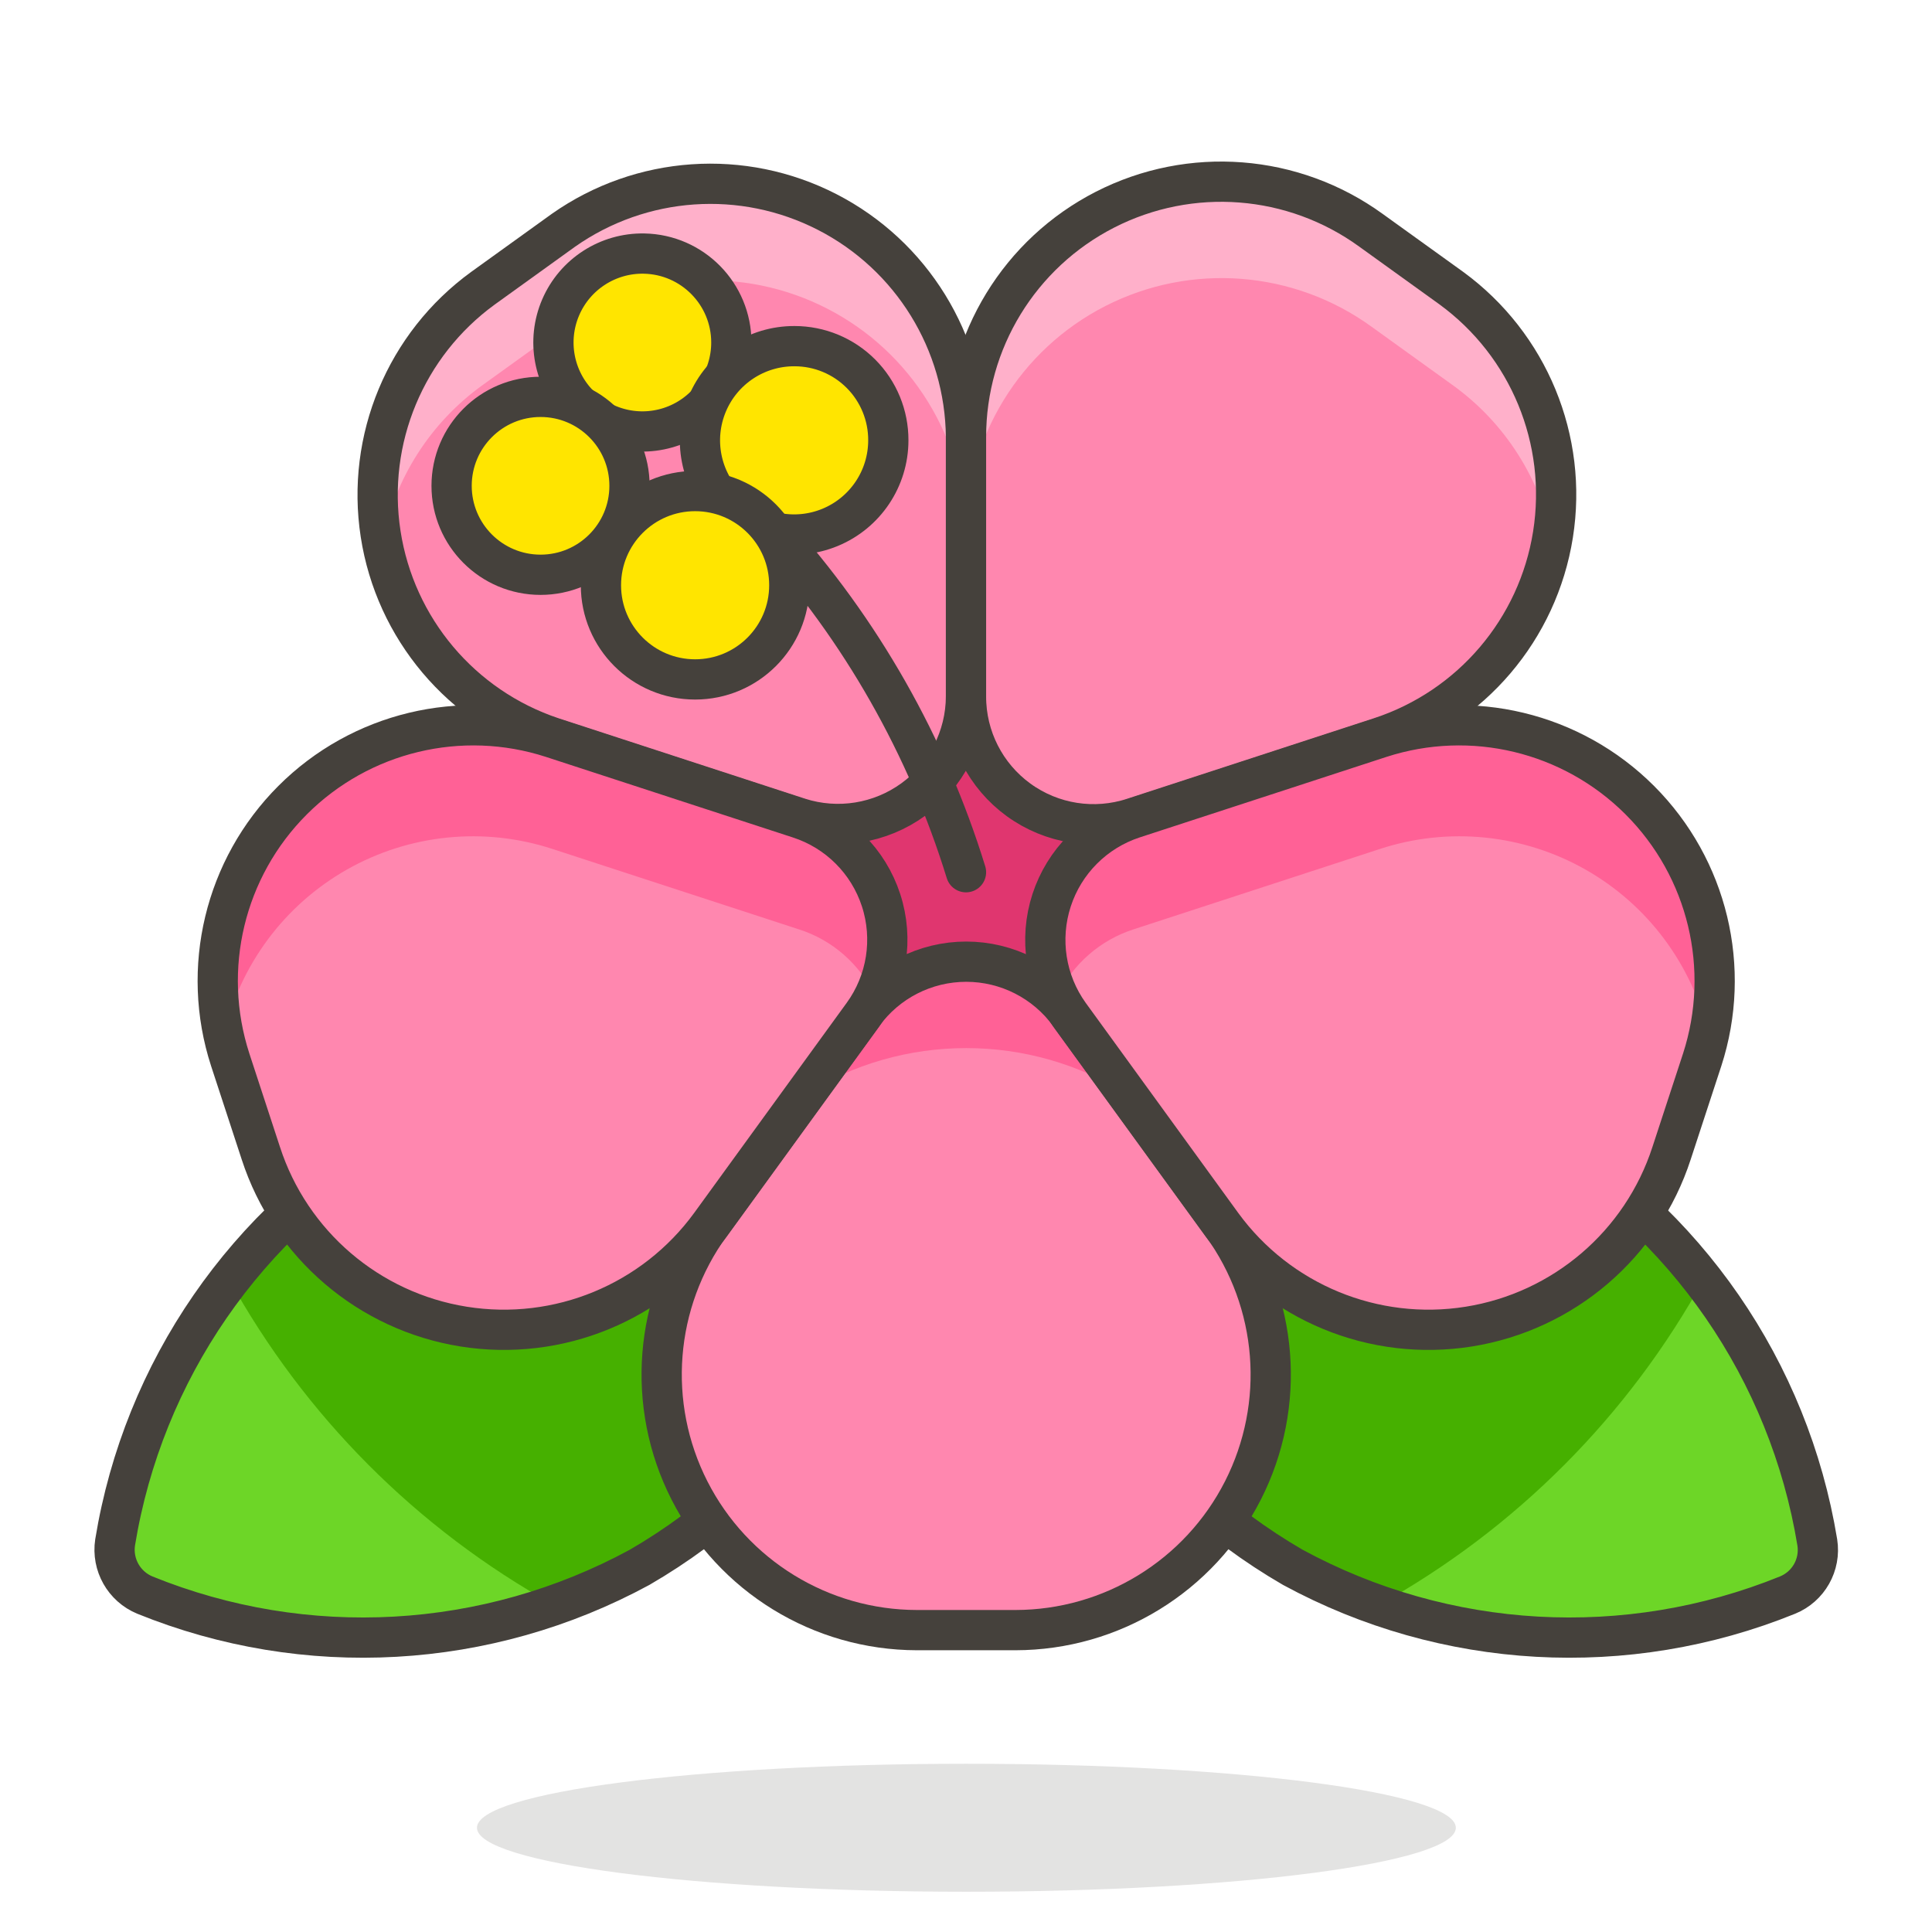
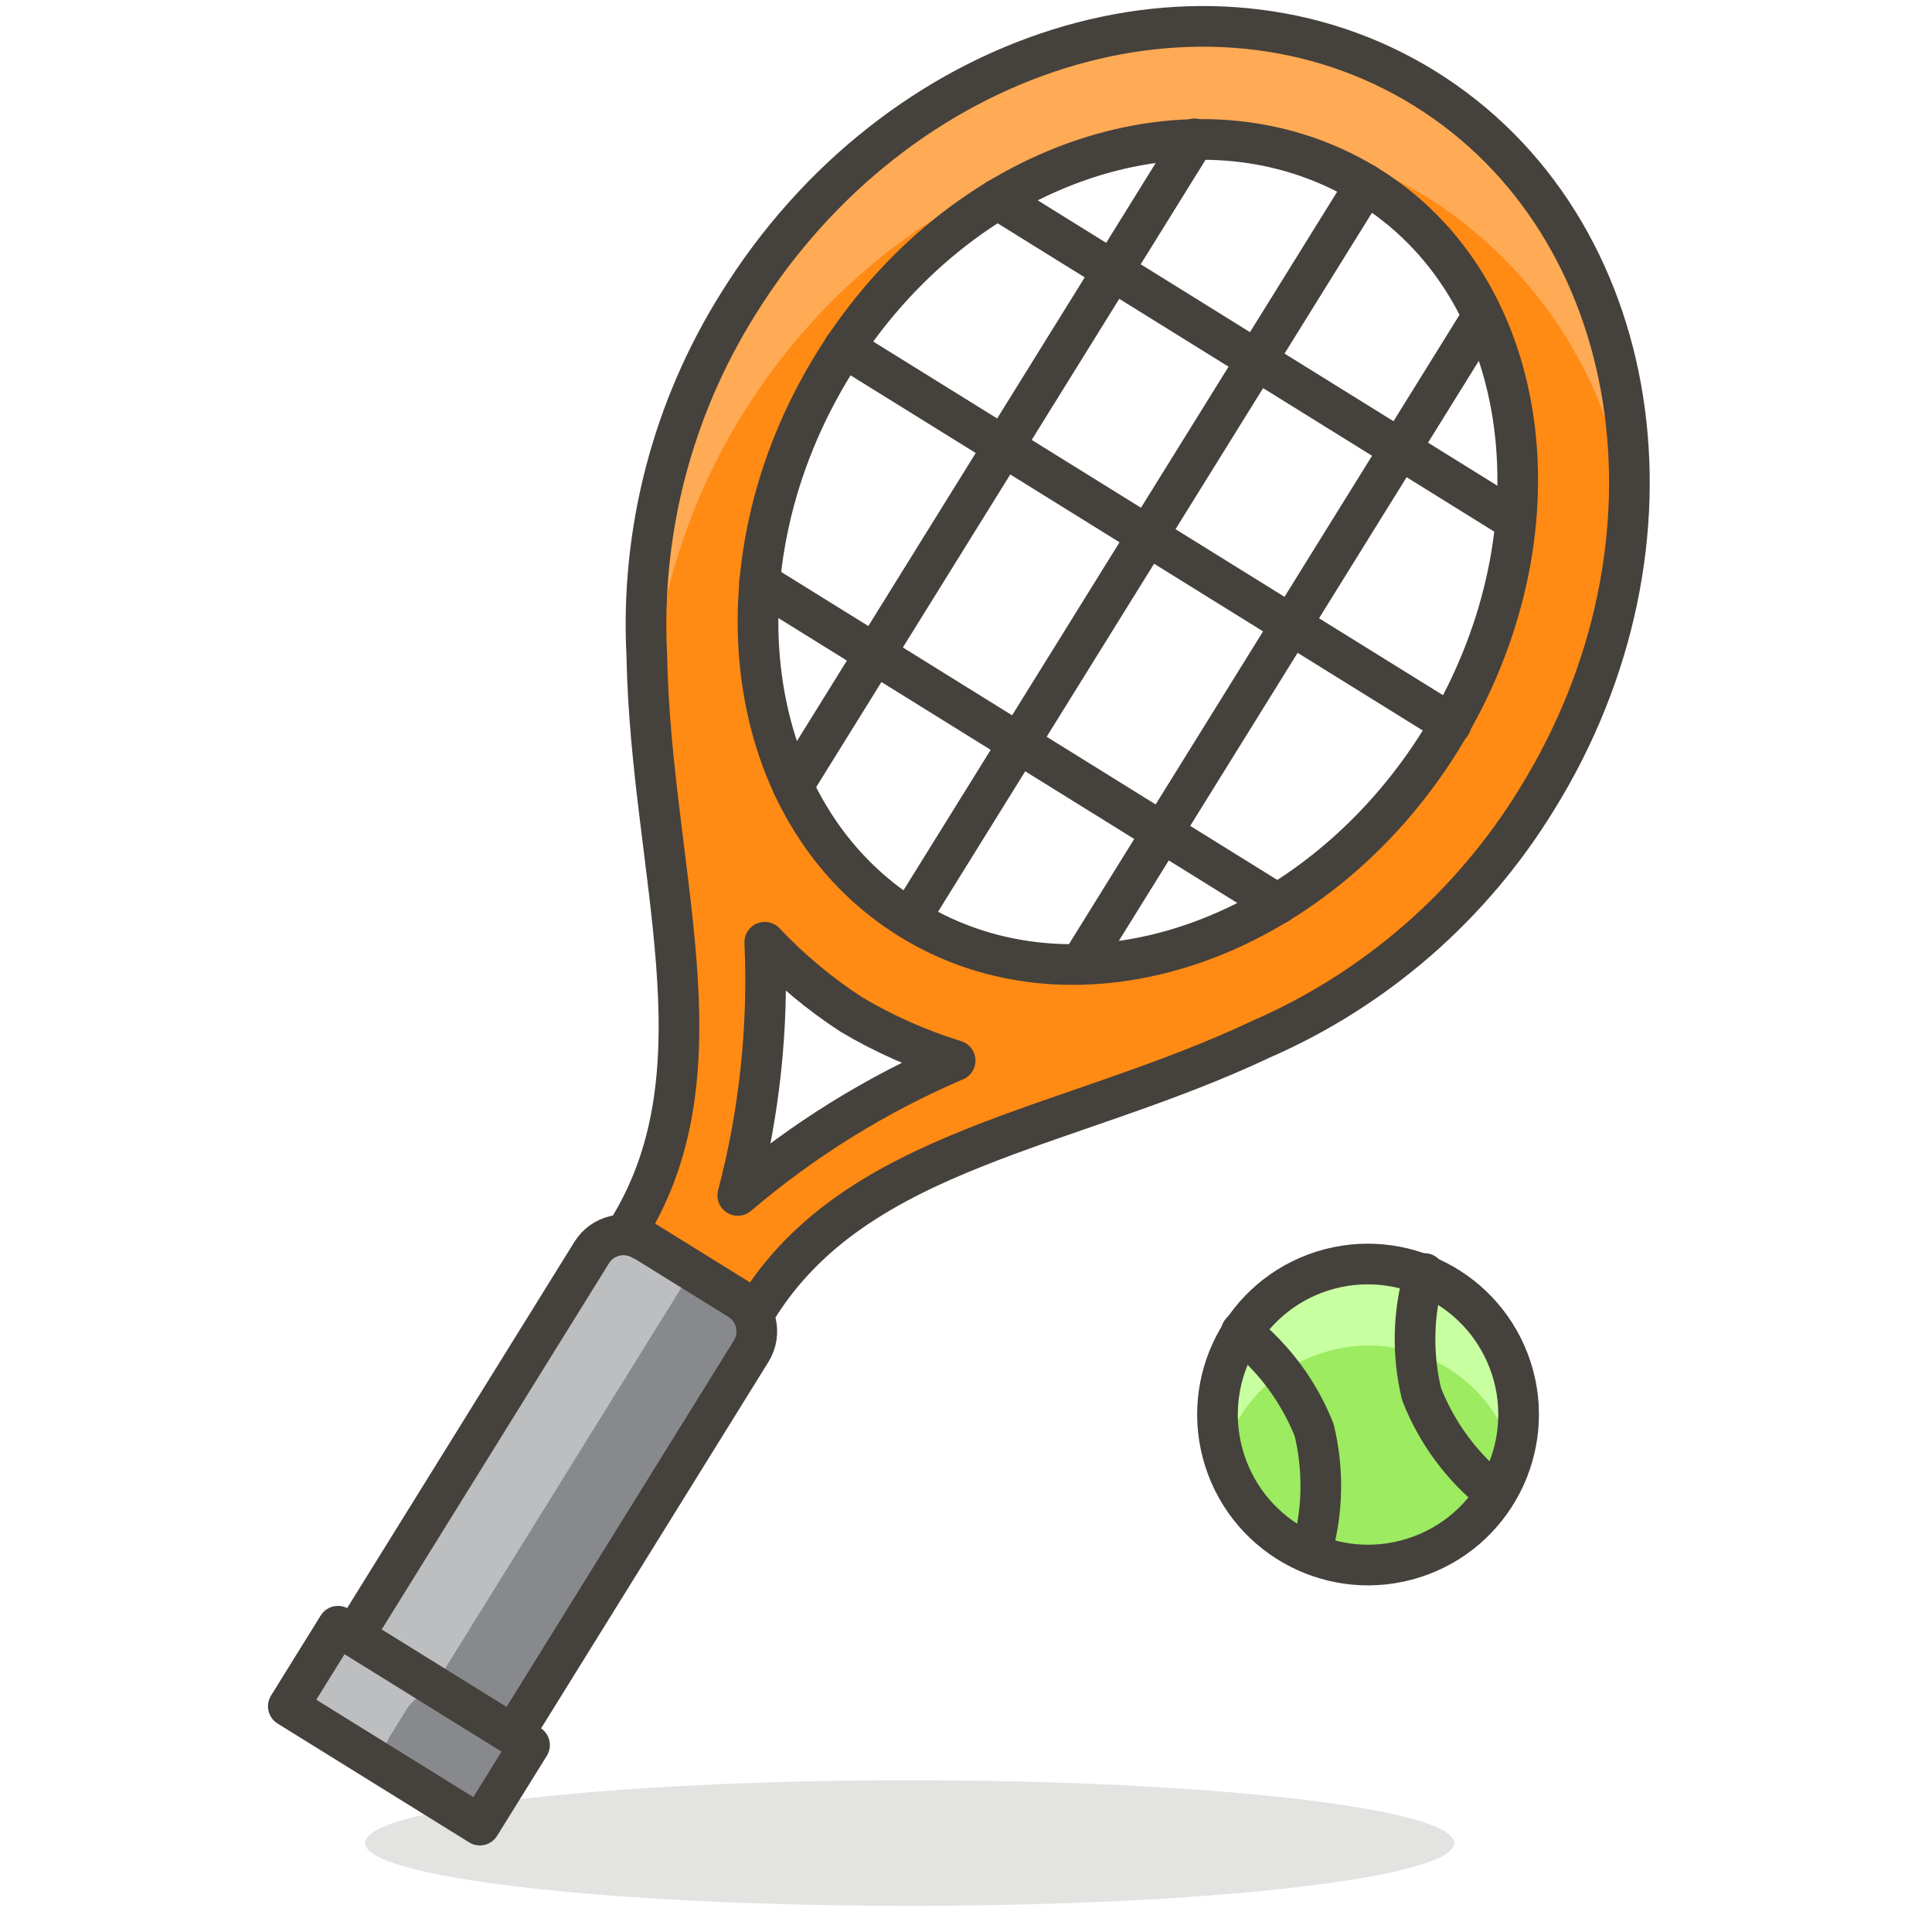
<svg xmlns="http://www.w3.org/2000/svg" width="48" height="48" viewBox="0 0 48 48">
-   <path fill="#6dd627" d="M15.89 38.94a14.41 14.41 0 0 1-12.29.69a1.22 1.22 0 0 1-.74-1.31a14.42 14.42 0 0 1 7-10.15a14.41 14.41 0 0 1 12.29-.69a1.24 1.24 0 0 1 .74 1.31a14.42 14.42 0 0 1-7 10.15" />
-   <path fill="#46b000" d="M22.86 28.78a14.47 14.47 0 0 1-7 10.16a13.4 13.4 0 0 1-2.09.94a20.7 20.7 0 0 1-8.09-8.12a13.4 13.4 0 0 1 4.1-3.59a14.43 14.43 0 0 1 12.3-.7a1.24 1.24 0 0 1 .78 1.31" />
-   <path fill="none" stroke="#45413c" stroke-linecap="round" stroke-linejoin="round" d="M15.89 38.94a14.41 14.41 0 0 1-12.29.69a1.22 1.22 0 0 1-.74-1.31a14.42 14.42 0 0 1 7-10.15a14.41 14.41 0 0 1 12.29-.69a1.24 1.24 0 0 1 .74 1.31a14.42 14.42 0 0 1-7 10.15" stroke-width="1" />
-   <path fill="#6dd627" d="M32.12 38.94a14.41 14.41 0 0 0 12.29.69a1.21 1.21 0 0 0 .74-1.31a14.44 14.44 0 0 0-7-10.15a14.43 14.43 0 0 0-12.3-.69a1.22 1.22 0 0 0-.73 1.31a14.41 14.41 0 0 0 7 10.15" />
-   <path fill="#46b000" d="M25.16 28.78a14.43 14.43 0 0 0 7 10.16a13.4 13.4 0 0 0 2.09.94a20.7 20.7 0 0 0 8.09-8.12a13.3 13.3 0 0 0-4.1-3.59a14.41 14.41 0 0 0-12.29-.7a1.22 1.22 0 0 0-.79 1.31" />
-   <path fill="none" stroke="#45413c" stroke-linecap="round" stroke-linejoin="round" d="M32.12 38.94a14.41 14.41 0 0 0 12.29.69a1.21 1.21 0 0 0 .74-1.31a14.44 14.44 0 0 0-7-10.15a14.43 14.43 0 0 0-12.3-.69a1.22 1.22 0 0 0-.73 1.31a14.41 14.41 0 0 0 7 10.15" stroke-width="1" />
-   <path fill="#e0366f" stroke="#45413c" stroke-linecap="round" stroke-linejoin="round" d="m21.36 25.3l-1.63-5.02l4.27-3.1l4.27 3.1l-1.63 5.02z" stroke-width="1" />
-   <path fill="#45413c" d="M11.85 45.41a12.16 1.59 0 1 0 24.32 0a12.16 1.59 0 1 0-24.32 0" opacity="0.15" />
-   <path fill="#ff87af" d="m19.85 20.32l-6.13-2A6.35 6.35 0 0 1 12 7.16l2-1.44a6.35 6.35 0 0 1 10 5.14v6.44a3.18 3.18 0 0 1-4.15 3.02" />
-   <path fill="#ffb0ca" d="M13.93 5.72L12 7.16a6.27 6.27 0 0 0-2.5 6.32A6.24 6.24 0 0 1 12 9.56l2-1.44a6.35 6.35 0 0 1 10 5.14v-2.4a6.34 6.34 0 0 0-10.07-5.14" />
-   <path fill="none" stroke="#45413c" stroke-linecap="round" stroke-linejoin="round" d="m19.85 20.32l-6.13-2A6.35 6.35 0 0 1 12 7.16l2-1.44a6.35 6.35 0 0 1 10 5.14v6.44a3.18 3.18 0 0 1-4.15 3.02" stroke-width="1" />
-   <path fill="#ff87af" d="m28.16 20.32l6.13-2a6.35 6.35 0 0 0 1.77-11.16l-2-1.44A6.34 6.34 0 0 0 24 10.86v6.44a3.17 3.17 0 0 0 4.16 3.02" />
-   <path fill="#ffb0ca" d="m34.08 5.72l2 1.44a6.27 6.27 0 0 1 2.5 6.32a6.24 6.24 0 0 0-2.5-3.92l-2-1.44A6.35 6.35 0 0 0 24 13.26v-2.4a6.34 6.34 0 0 1 10.08-5.14" />
-   <path fill="none" stroke="#45413c" stroke-linecap="round" stroke-linejoin="round" d="m28.16 20.32l6.13-2a6.35 6.35 0 0 0 1.77-11.16l-2-1.44A6.34 6.34 0 0 0 24 10.86v6.44a3.17 3.17 0 0 0 4.16 3.02" stroke-width="1" />
-   <path fill="#ff87af" d="m26.57 25.2l3.79 5.22a6.35 6.35 0 0 1-5.13 10.08h-2.45a6.35 6.35 0 0 1-5.13-10.08l3.79-5.22a3.17 3.17 0 0 1 5.13 0" />
-   <path fill="#ff6196" d="M26.57 25.2a3.18 3.18 0 0 0-5.13 0l-1.46 2a7.56 7.56 0 0 1 8.05 0Z" />
-   <path fill="none" stroke="#45413c" stroke-linecap="round" stroke-linejoin="round" d="m26.57 25.2l3.79 5.22a6.35 6.35 0 0 1-5.13 10.08h-2.45a6.35 6.35 0 0 1-5.13-10.08l3.79-5.22a3.17 3.17 0 0 1 5.13 0" stroke-width="1" />
-   <path fill="#ff87af" d="m6.48 28.65l-.76-2.32a6.35 6.35 0 0 1 8-8l6.13 2a3.17 3.17 0 0 1 1.59 4.88l-3.79 5.22a6.35 6.35 0 0 1-11.17-1.78" />
-   <path fill="#ff6196" d="m13.72 21.09l6.13 2a3.14 3.14 0 0 1 1.88 1.64a3.18 3.18 0 0 0-1.88-4.4l-6.13-2a6.34 6.34 0 0 0-8.16 7.39a6.35 6.35 0 0 1 8.16-4.63" />
-   <path fill="none" stroke="#45413c" stroke-linecap="round" stroke-linejoin="round" d="m6.48 28.65l-.76-2.32a6.35 6.35 0 0 1 8-8l6.13 2a3.17 3.17 0 0 1 1.59 4.88l-3.79 5.22a6.35 6.35 0 0 1-11.17-1.78" stroke-width="1" />
-   <path fill="#ff87af" d="m41.53 28.65l.76-2.32a6.35 6.35 0 0 0-8-8l-6.13 2a3.18 3.18 0 0 0-1.59 4.88l3.79 5.22a6.35 6.35 0 0 0 11.17-1.78" />
-   <path fill="#ff6196" d="m34.29 21.09l-6.13 2a3.17 3.17 0 0 0-1.88 1.64a3.18 3.18 0 0 1 1.88-4.4l6.13-2a6.34 6.34 0 0 1 8.16 7.39a6.35 6.35 0 0 0-8.16-4.63" />
-   <path fill="none" stroke="#45413c" stroke-linecap="round" stroke-linejoin="round" d="m41.53 28.65l.76-2.32a6.35 6.35 0 0 0-8-8l-6.13 2a3.18 3.18 0 0 0-1.59 4.88l3.79 5.22a6.35 6.35 0 0 0 11.17-1.78M24 21.67a22.5 22.5 0 0 0-4.81-8.46" stroke-width="1" />
-   <path fill="#ffe500" stroke="#45413c" stroke-linecap="round" stroke-linejoin="round" d="M18.17 8.51A2.21 2.21 0 1 1 16 6.3a2.21 2.21 0 0 1 2.17 2.21" stroke-width="1" />
-   <path fill="#ffe500" stroke="#45413c" stroke-linecap="round" stroke-linejoin="round" d="M22.07 10.94a2.34 2.34 0 1 1-2.33-2.34a2.33 2.33 0 0 1 2.33 2.34m-6.43 1.13a2.21 2.21 0 1 1-2.21-2.21a2.21 2.21 0 0 1 2.21 2.21" stroke-width="1" />
-   <path fill="#ffe500" stroke="#45413c" stroke-linecap="round" stroke-linejoin="round" d="M19.61 14.54a2.34 2.34 0 1 1-2.34-2.34a2.34 2.34 0 0 1 2.34 2.34" stroke-width="1" />
+   <path fill="#45413c" d="M9.07 45.79a13.53 1.56 0 1 0 27.06 0a13.53 1.56 0 1 0-27.06 0" opacity="0.15" />
+   <path fill="#ff8a14" d="M38.18 19.86c3.94-6.35 2.7-14.26-2.78-17.66s-13.12-1-17.06 5.35a15 15 0 0 0-2.27 8.75c.1 5.35 2 10.21-.44 14.21l-1.76 2.84l3.17 2l1.77-2.84c2.48-4 7.7-4.41 12.54-6.7a15.1 15.1 0 0 0 6.83-5.95M18.33 29.7a21 21 0 0 0 .67-6.29a11.8 11.8 0 0 0 2.16 1.8a12 12 0 0 0 2.57 1.14a21.2 21.2 0 0 0-5.4 3.35m4.27-6.87c-4.17-2.58-5-8.76-1.88-13.8s9-7 13.21-4.45s5 8.76 1.87 13.8s-9.04 7.04-13.2 4.45" />
+   <path fill="#ffaa54" d="M18.45 10.29C22.4 3.93 30 1.54 35.52 4.94a10.89 10.89 0 0 1 4.94 7.86A11.4 11.4 0 0 0 35.4 2.2c-5.48-3.4-13.12-1-17.06 5.35a15 15 0 0 0-2.27 8.75c0 .58 0 1.15.08 1.71a15.3 15.3 0 0 1 2.3-7.72" />
+   <path fill="none" stroke="#45413c" stroke-linecap="round" stroke-linejoin="round" stroke-width="1.01" d="M38.18 19.86c3.94-6.35 2.7-14.26-2.78-17.66s-13.12-1-17.06 5.35a15 15 0 0 0-2.27 8.75c.1 5.35 2 10.21-.44 14.21l-1.76 2.84l3.17 2l1.77-2.84c2.48-4 7.7-4.41 12.54-6.7a15.1 15.1 0 0 0 6.83-5.95M18.33 29.7a21 21 0 0 0 .67-6.29a11.8 11.8 0 0 0 2.16 1.8a12 12 0 0 0 2.57 1.14a21.2 21.2 0 0 0-5.4 3.35m4.27-6.87c-4.17-2.58-5-8.76-1.88-13.8s9-7 13.21-4.45s5 8.76 1.87 13.8s-9.04 7.04-13.2 4.45" />
+   <path fill="#87898c" d="m15.993 30.818l2.37 1.47a.93.93 0 0 1 .3 1.281L12.01 44.293l-3.96-2.457L14.7 31.12a.93.93 0 0 1 1.28-.3Z" />
+   <path fill="#bdbec0" d="M17.19 31.57L16 30.82a1 1 0 0 0-1.29.3L8.05 41.84l2 1.24Z" />
+   <path fill="none" stroke="#45413c" stroke-linecap="round" stroke-linejoin="round" stroke-width="1.01" d="m15.993 30.818l2.37 1.47a.93.93 0 0 1 .3 1.281L12.01 44.293h0l-3.96-2.457h0L14.7 31.12a.93.93 0 0 1 1.28-.3Z" />
+   <path fill="#87898c" d="m8.397 40.403l4.759 2.953l-1.234 1.988l-4.759-2.952Z" />
+   <path fill="#bdbec0" d="m9.66 43.18l.44-.71A1 1 0 0 1 11 42l-1.76-1.1a.94.94 0 0 0-1.29.31l-.24.39A.93.93 0 0 0 8 42.88l1.57 1a1 1 0 0 1 .09-.7" />
+   <path fill="none" stroke="#45413c" stroke-linecap="round" stroke-linejoin="round" stroke-width="1.01" d="m8.397 40.403l4.759 2.953l-1.234 1.988l-4.759-2.952ZM33.93 4.58L22.6 22.83m7.08-19.38L19.7 19.53M36.82 7.88l-9.98 16.08M20.97 8.63l15.08 9.36M24.78 4.95l12.87 7.99m-18.78 1.53l12.87 7.99" />
+   <path fill="#9ceb60" d="M37.55 34a3.74 3.74 0 1 1-4.7-2.42a3.75 3.75 0 0 1 4.7 2.42" />
+   <path fill="#c8ffa1" d="M32.86 33.61A3.73 3.73 0 0 1 37.55 36v.1a3.7 3.7 0 0 0 0-2.16a3.74 3.74 0 0 0-7.15 2.18a3.71 3.71 0 0 1 2.46-2.51" />
+   <path fill="none" stroke="#45413c" stroke-linecap="round" stroke-linejoin="round" stroke-width="1.01" d="M37.55 34a3.74 3.74 0 1 1-4.7-2.42a3.75 3.75 0 0 1 4.7 2.42" />
+   <path fill="none" stroke="#45413c" stroke-linecap="round" stroke-linejoin="round" stroke-width="1.01" d="M35.39 31.64a5.8 5.8 0 0 0-.07 3a5.87 5.87 0 0 0 1.81 2.45m-6.29-4a5.9 5.9 0 0 1 1.81 2.44a5.9 5.9 0 0 1-.06 3" />
</svg>
